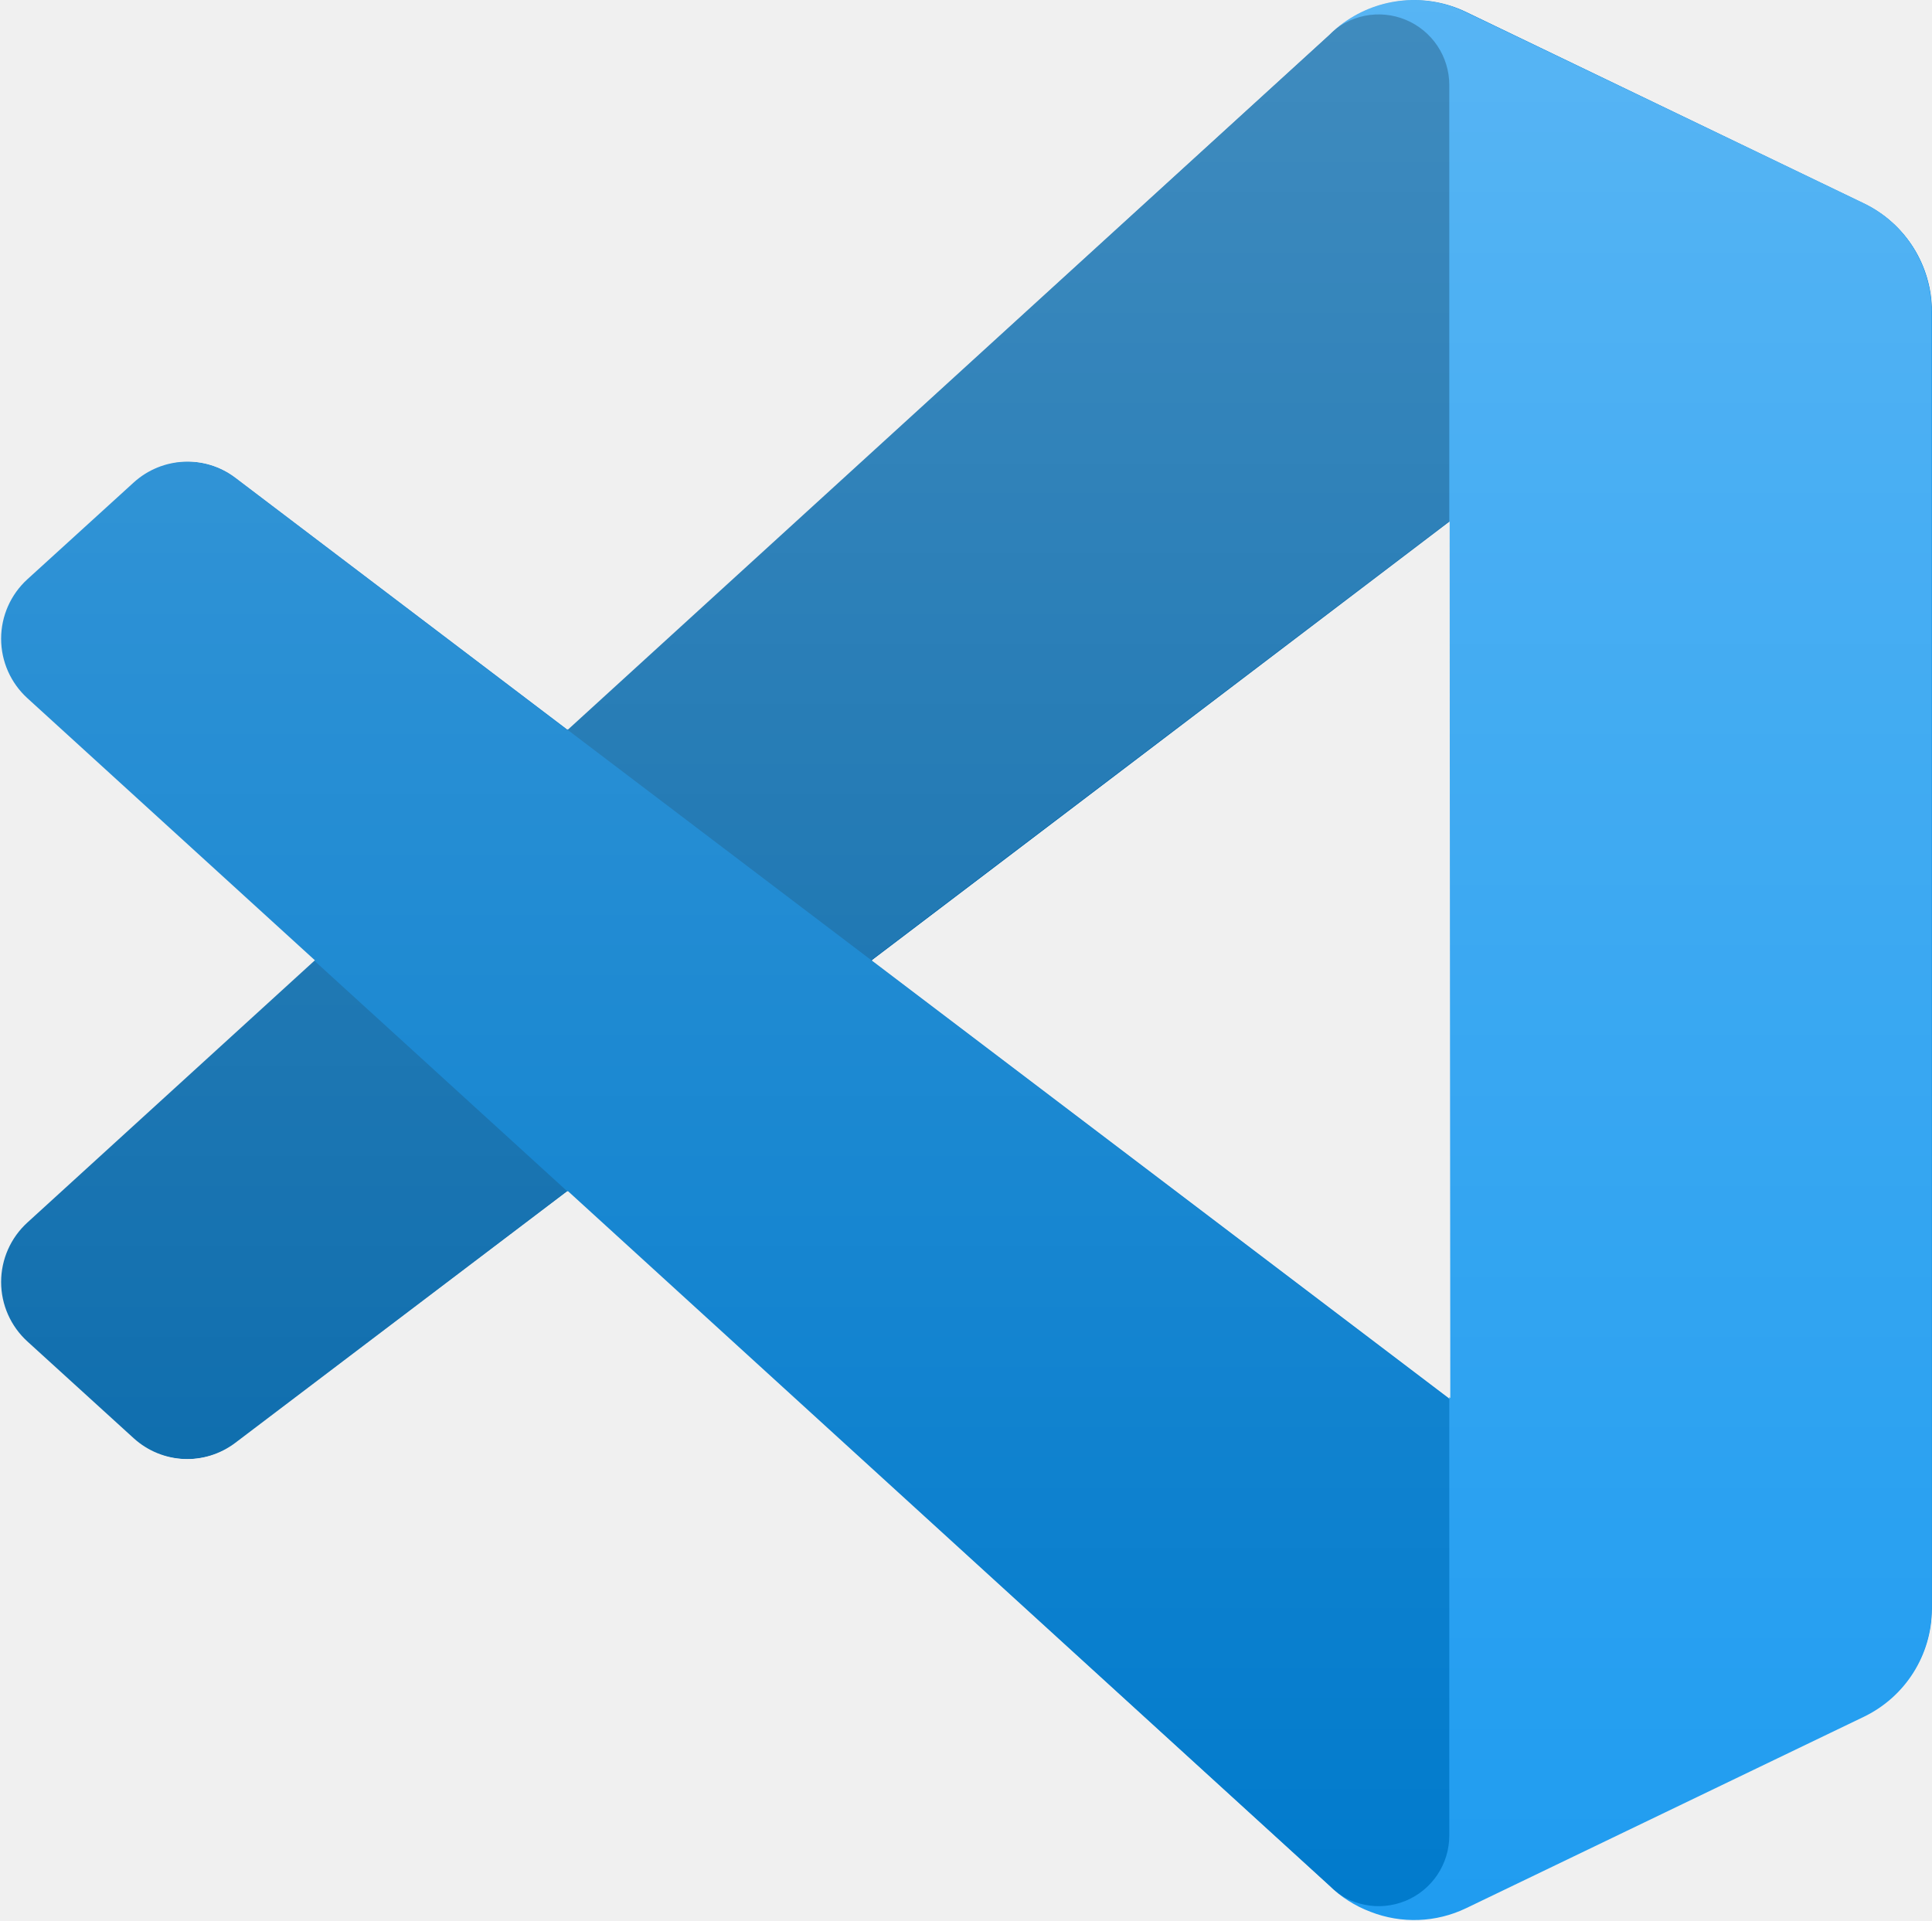
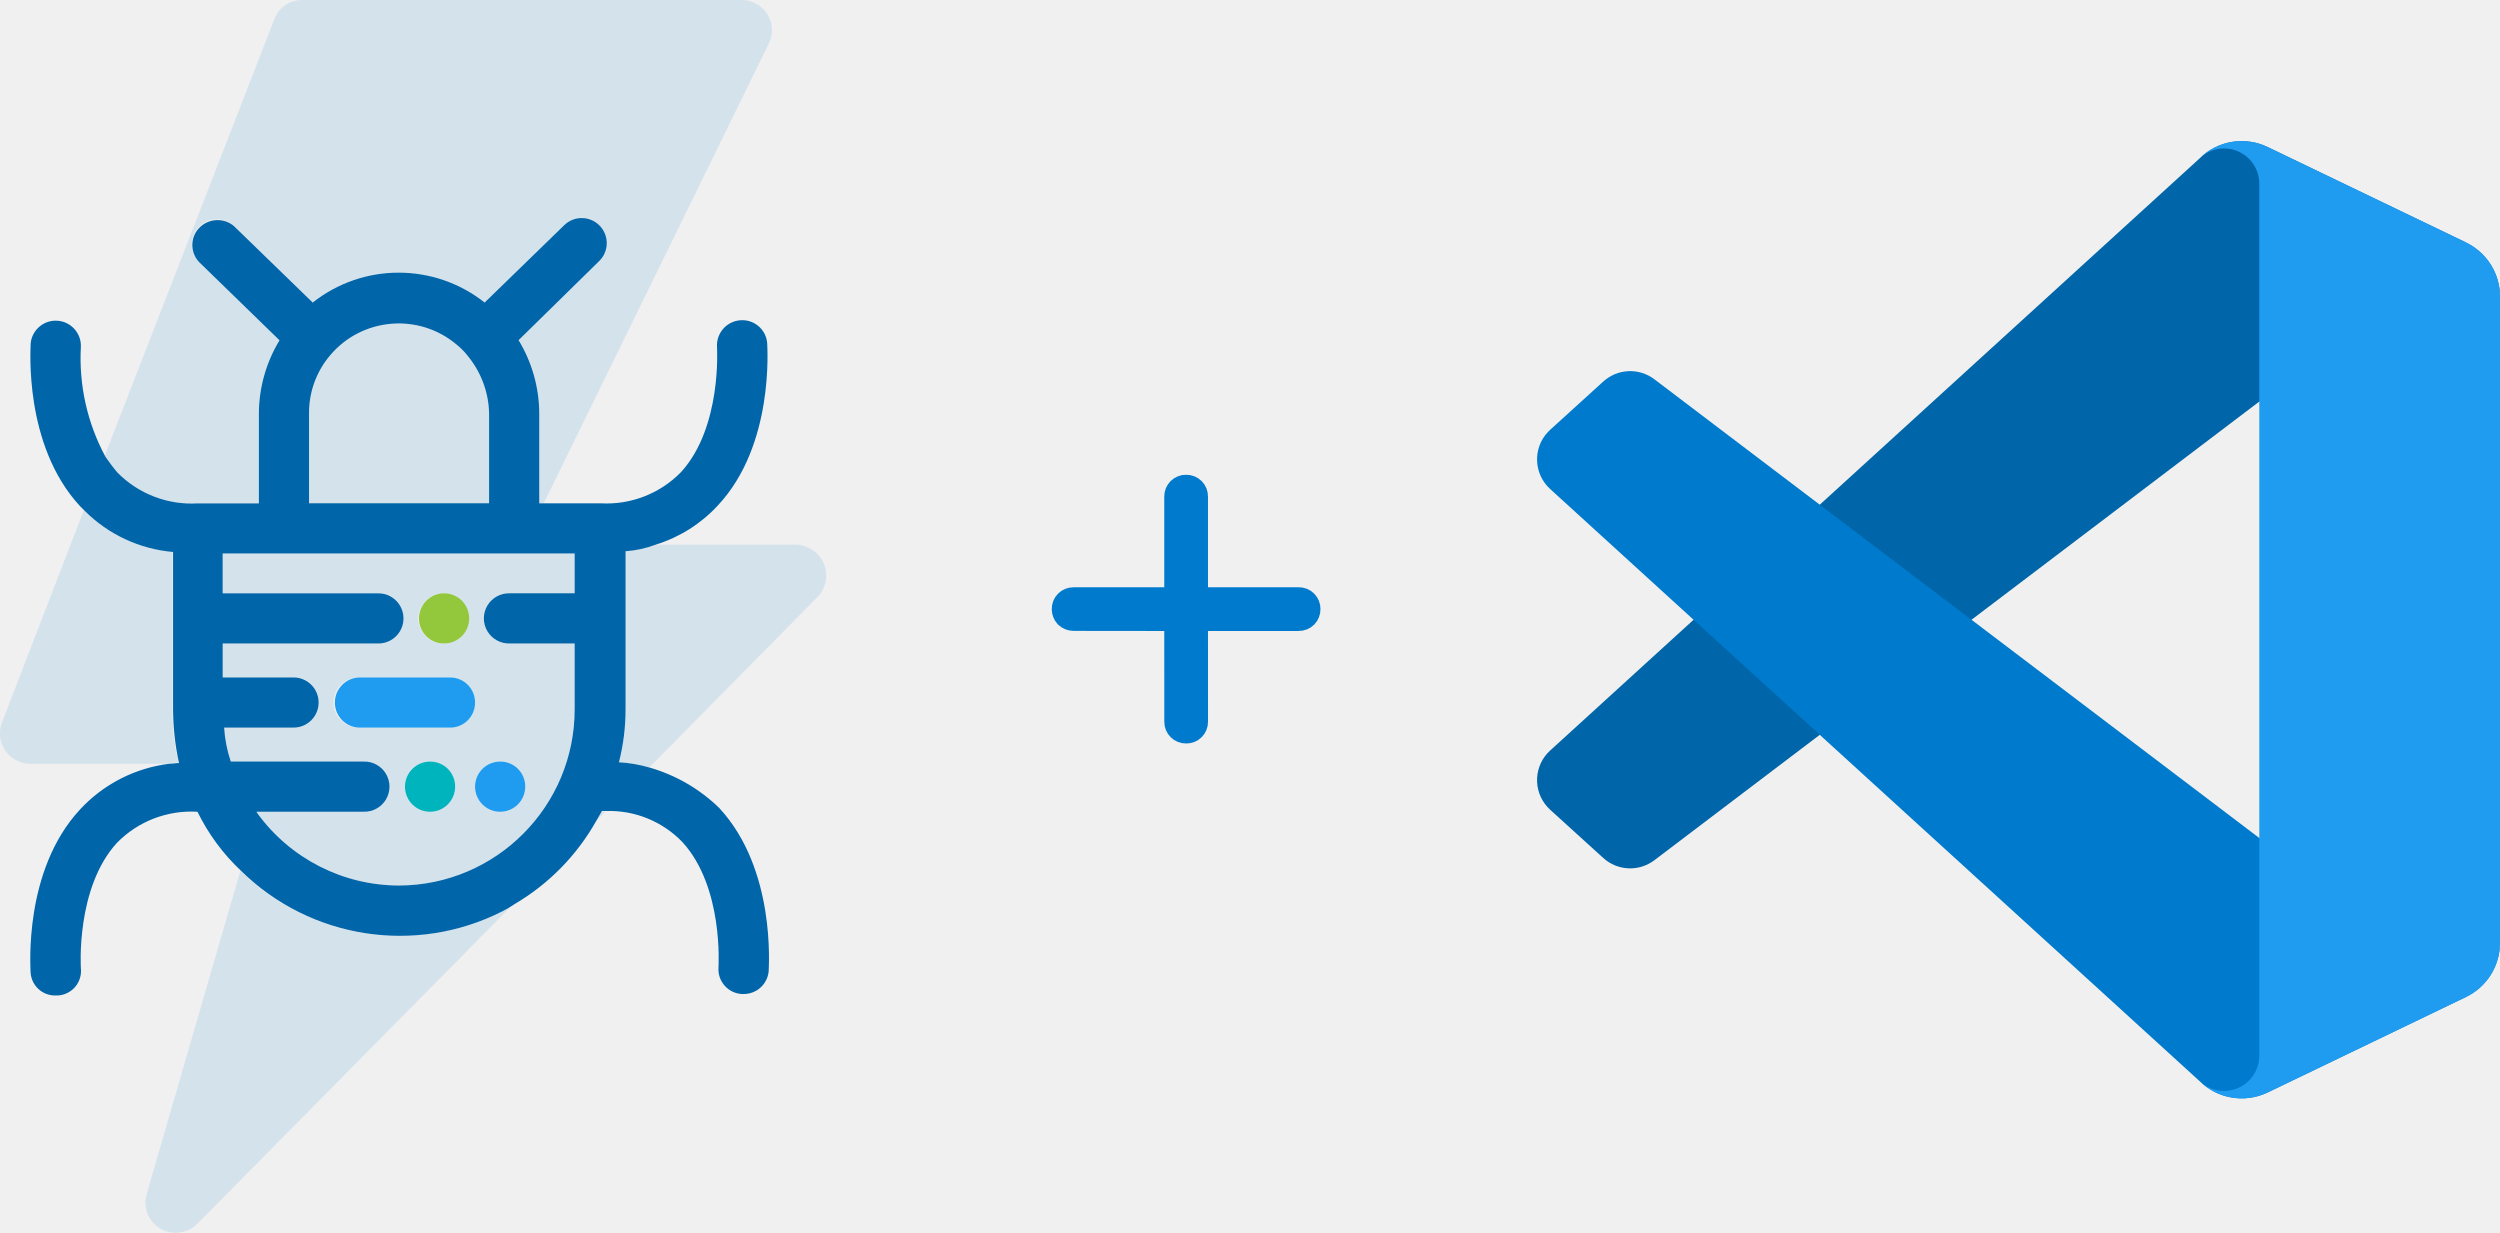
- <svg xmlns="http://www.w3.org/2000/svg" viewBox="0 0 134 133.23">
-   <defs>
-     <style>.a{fill:#fff;}.a,.g{fill-rule:evenodd;}.b{mask:url(#a);}.c{fill:#0065a9;}.d{fill:#007acc;}.e{fill:#1f9cf0;}.f{opacity:0.25;}.g{fill:url(#b);}</style>
-     <mask id="a" x="0" y="0" width="134" height="133.23" maskUnits="userSpaceOnUse">
-       <g transform="translate(-59 -61.39)">
-         <path class="a" d="M154.05,194a8.31,8.31,0,0,0,6.64-.25l27.57-13.27A8.35,8.35,0,0,0,193,173V83a8.35,8.35,0,0,0-4.74-7.54L160.69,62.21a8.36,8.36,0,0,0-8.52.77,7.94,7.94,0,0,0-1,.85L98.39,112l-23-17.46a5.58,5.58,0,0,0-7.12.32l-7.37,6.71a5.58,5.58,0,0,0,0,8.25L80.84,128,60.9,146.19a5.58,5.58,0,0,0,0,8.25l7.37,6.71a5.58,5.58,0,0,0,7.12.32l23-17.46,52.79,48.16A8.28,8.28,0,0,0,154.05,194Zm5.49-96.44-40,30.4,40.05,30.4Z" />
-       </g>
-     </mask>
-     <linearGradient id="b" x1="125.96" y1="196.61" x2="125.96" y2="63.39" gradientTransform="matrix(1, 0, 0, -1, 0, 258)" gradientUnits="userSpaceOnUse">
-       <stop offset="0" stop-color="#fff" />
-       <stop offset="1" stop-color="#fff" stop-opacity="0" />
-     </linearGradient>
-   </defs>
-   <g class="b">
-     <path class="c" d="M188.26,75.5,160.67,62.21a8.35,8.35,0,0,0-9.52,1.62L60.82,146.19a5.57,5.57,0,0,0,0,8.25l7.37,6.71a5.59,5.59,0,0,0,7.13.32L184.11,79A5.54,5.54,0,0,1,193,83.36V83A8.35,8.35,0,0,0,188.26,75.5Z" transform="translate(-59 -61.39)" />
-     <path class="d" d="M188.26,180.5l-27.59,13.29a8.35,8.35,0,0,1-9.52-1.62L60.82,109.81a5.57,5.57,0,0,1,0-8.25l7.37-6.71a5.59,5.59,0,0,1,7.13-.32l108.78,82.52a5.54,5.54,0,0,0,8.89-4.41V173A8.36,8.36,0,0,1,188.26,180.5Z" transform="translate(-59 -61.39)" />
-     <path class="e" d="M160.67,193.79a8.34,8.34,0,0,1-9.52-1.62,4.9,4.9,0,0,0,8.37-3.47V67.3a4.9,4.9,0,0,0-8.37-3.47,8.34,8.34,0,0,1,9.52-1.62l27.59,13.27A8.35,8.35,0,0,1,193,83v90a8.35,8.35,0,0,1-4.74,7.54Z" transform="translate(-59 -61.39)" />
-     <g class="f">
-       <path class="g" d="M154,194a8.33,8.33,0,0,0,6.65-.25l27.57-13.27a8.35,8.35,0,0,0,4.74-7.54V83a8.35,8.35,0,0,0-4.74-7.54L160.61,62.21a8.36,8.36,0,0,0-8.52.77,8.83,8.83,0,0,0-1,.85L98.31,112l-23-17.46a5.58,5.58,0,0,0-7.12.32l-7.37,6.71a5.57,5.57,0,0,0,0,8.25L80.76,128,60.82,146.19a5.57,5.57,0,0,0,0,8.25l7.37,6.71a5.58,5.58,0,0,0,7.12.32l23-17.46,52.78,48.16A8.47,8.47,0,0,0,154,194Zm5.5-96.44L119.41,128l40.05,30.4Z" transform="translate(-59 -61.39)" />
+ <svg xmlns="http://www.w3.org/2000/svg" width="106.283" height="52.409" viewBox="0 0 106.283 52.409">
+   <g id="Group_16385" data-name="Group 16385" transform="translate(-988.47 -404)">
+     <g id="Group_16377" data-name="Group 16377" transform="translate(988.47 404)">
+       <path id="Path_7064" data-name="Path 7064" d="M21.319,38.745a4.723,4.723,0,0,0,.533-.314L8.425,52.016a1.305,1.305,0,0,1-1.286.345,1.287,1.287,0,0,1-.878-1.6L10.245,37.02A9.589,9.589,0,0,0,21.319,38.745ZM9.492,23.53H24.457v1.694H21.7a1.067,1.067,0,1,0,0,2.133h2.761v2.792a7.478,7.478,0,0,1-13.522,4.424V34.51h4.486a1.067,1.067,0,1,0,0-2.133H9.837a5.6,5.6,0,0,1-.282-1.443h2.918a1.067,1.067,0,1,0,0-2.133H9.492V27.357H16.08a1.067,1.067,0,1,0,0-2.133H9.492Zm9.882,9.914a1.067,1.067,0,1,0-1.067,1.067A1.058,1.058,0,0,0,19.374,33.443Zm.847,0a1.067,1.067,0,1,0,1.067-1.067A1.078,1.078,0,0,0,20.221,33.443Zm0-3.576A1.058,1.058,0,0,0,19.155,28.8H15.3a1.067,1.067,0,1,0,0,2.133h3.859A1.058,1.058,0,0,0,20.221,29.867ZM17.806,26.29a1.067,1.067,0,1,0,1.067-1.067A1.078,1.078,0,0,0,17.806,26.29ZM8.425,21.4h2.6V17.569a6.035,6.035,0,0,1,.878-3.106l-3.42-3.326A1.067,1.067,0,0,1,9.962,9.6l3.357,3.263a5.892,5.892,0,0,1,7.31,0L23.986,9.6a1.065,1.065,0,1,1,1.475,1.537l-3.388,3.326a6.035,6.035,0,0,1,.878,3.106V21.4h.188c0-.031,0-.031.031-.063L32.708,1.851a1.279,1.279,0,0,0-.6-1.726A1.231,1.231,0,0,0,31.547,0H12.88a1.256,1.256,0,0,0-1.192.816L4.472,19.388a5.209,5.209,0,0,0,.5.659A4.4,4.4,0,0,0,8.425,21.4ZM7.609,32.408a9.071,9.071,0,0,1-.251-2.259V23.435a6.2,6.2,0,0,1-3.765-1.757L.111,30.714a1.285,1.285,0,0,0,.722,1.663,1.259,1.259,0,0,0,.471.094H7.2A2.159,2.159,0,0,1,7.609,32.408Zm17.726,2.541.408-.439h-.188C25.492,34.667,25.4,34.792,25.335,34.949Zm9.412-11.42a1.386,1.386,0,0,0-.878-.376H27.908a8.512,8.512,0,0,1-1.286.282v6.714a9.282,9.282,0,0,1-.282,2.259,6.135,6.135,0,0,1,1.286.22l7.153-7.247A1.3,1.3,0,0,0,34.747,23.53Zm-15.31-8.878a3.818,3.818,0,0,0-5.365.439,3.777,3.777,0,0,0-.91,2.478V21.4h7.655V17.569a3.807,3.807,0,0,0-.941-2.478A5.8,5.8,0,0,0,19.437,14.651Z" transform="translate(-0.025 0)" fill="#007acc" opacity="0.119" />
+       <path id="Path_7065" data-name="Path 7065" d="M57.867,82.533A1.067,1.067,0,1,0,56.8,81.467,1.058,1.058,0,0,0,57.867,82.533Z" transform="translate(-38.988 -55.176)" fill="#93c83c" />
+       <path id="Path_7066" data-name="Path 7066" d="M55.967,103.2a1.067,1.067,0,1,0,1.067,1.067A1.058,1.058,0,0,0,55.967,103.2Z" transform="translate(-37.684 -70.823)" fill="#00b4bd" />
+       <path id="Path_7067" data-name="Path 7067" d="M51.292,92.867a1.058,1.058,0,0,1-1.067,1.067H46.367a1.067,1.067,0,0,1,0-2.133h3.859A1.058,1.058,0,0,1,51.292,92.867Zm1.067,2.51a1.067,1.067,0,1,0,1.067,1.067A1.058,1.058,0,0,0,52.359,95.376Z" transform="translate(-31.096 -63)" fill="#1f9cf0" />
+       <path id="Path_7068" data-name="Path 7068" d="M30.461,52.923a5.806,5.806,0,0,0-1.286-.22,9.1,9.1,0,0,0,.282-2.259V43.731a4.5,4.5,0,0,0,1.286-.282,6,6,0,0,0,2.635-1.663c2.416-2.573,2.1-6.745,2.1-6.9a1.061,1.061,0,0,0-1.161-.973,1.073,1.073,0,0,0-.973,1.129c0,.031.22,3.42-1.537,5.333a4.421,4.421,0,0,1-3.42,1.318h-2.6V37.864a6.035,6.035,0,0,0-.878-3.106l3.42-3.357a1.065,1.065,0,1,0-1.475-1.537l-3.388,3.294a5.892,5.892,0,0,0-7.31,0L12.8,29.9a1.084,1.084,0,0,0-1.506.125,1.057,1.057,0,0,0,.031,1.412l3.42,3.326a6.035,6.035,0,0,0-.878,3.106v3.827h-2.6a4.421,4.421,0,0,1-3.42-1.318c-.188-.22-.345-.439-.5-.659A8.833,8.833,0,0,1,6.3,35.041a1.07,1.07,0,0,0-2.133-.157c0,.188-.314,4.329,2.1,6.933l.188.188a6.044,6.044,0,0,0,3.765,1.757v6.714a11.073,11.073,0,0,0,.251,2.259c-.125,0-.282.031-.408.031a6.194,6.194,0,0,0-3.8,1.945c-2.416,2.6-2.1,6.745-2.1,6.933a1.04,1.04,0,0,0,1.067.973h.094A1.044,1.044,0,0,0,6.3,61.457c0-.031-.22-3.42,1.537-5.333a4.421,4.421,0,0,1,3.42-1.318,8.687,8.687,0,0,0,1.851,2.51,9.629,9.629,0,0,0,11.106,1.725,4.723,4.723,0,0,0,.533-.314A9.506,9.506,0,0,0,28.2,55.213c.094-.157.157-.282.251-.439h.188a4.314,4.314,0,0,1,3.231,1.318c1.757,1.914,1.537,5.271,1.537,5.333a1.056,1.056,0,0,0,.973,1.129h.094a1.063,1.063,0,0,0,1.067-.973c0-.188.314-4.329-2.1-6.933A7.022,7.022,0,0,0,30.461,52.923ZM16,37.864a3.777,3.777,0,0,1,.91-2.478,3.818,3.818,0,0,1,5.365-.439,2.907,2.907,0,0,1,.439.439,3.98,3.98,0,0,1,.941,2.478v3.827H16Zm3.827,20.079A7.46,7.46,0,0,1,13.8,54.868c0-.031-.031-.031-.031-.063H18.32a1.067,1.067,0,1,0,0-2.133H12.673a5.6,5.6,0,0,1-.282-1.443h2.918a1.067,1.067,0,1,0,0-2.133h-2.98V47.653h6.588a1.067,1.067,0,1,0,0-2.133H12.328V43.825H27.293v1.694H24.532a1.067,1.067,0,1,0,0,2.133h2.761v2.792A7.491,7.491,0,0,1,19.826,57.943Z" transform="translate(-2.862 -20.296)" fill="#0065a9" />
+     </g>
+     <path id="Path_7073" data-name="Path 7073" d="M4.423,3.816,7.5.737A.419.419,0,0,0,7.5.13a.419.419,0,0,0-.607,0L3.816,3.209.737.13A.419.419,0,0,0,.13.13a.419.419,0,0,0,0,.607L3.209,3.816.13,6.895a.419.419,0,0,0,0,.607.468.468,0,0,0,.3.13.468.468,0,0,0,.3-.13L3.816,4.423,6.895,7.5a.419.419,0,0,0,.607,0,.419.419,0,0,0,0-.607Z" transform="translate(1038.896 424.5) rotate(45)" fill="#007acc" stroke="#007acc" stroke-width="1" />
+     <g id="file_type_vscode" transform="translate(1053.817 410)">
+       <path id="Path_7069" data-name="Path 7069" d="M41.486,6.392,33.057,2.334a2.547,2.547,0,0,0-2.908.494L2.557,27.984a1.7,1.7,0,0,0-.117,2.408c.037.039.073.077.113.113l2.253,2.047a1.7,1.7,0,0,0,2.177.1l33.236-25.2a1.693,1.693,0,0,1,2.716,1.348v-.1a2.555,2.555,0,0,0-1.447-2.3Z" transform="translate(-1.998 -2.081)" fill="#0065a9" />
+       <path id="Path_7070" data-name="Path 7070" d="M41.486,35.375l-8.429,4.06a2.551,2.551,0,0,1-2.908-.494L2.557,13.784a1.7,1.7,0,0,1-.117-2.408c.037-.039.073-.077.113-.113L4.805,9.217a1.7,1.7,0,0,1,2.181-.1l33.231,25.2a1.693,1.693,0,0,0,2.716-1.348v.105a2.557,2.557,0,0,1-1.447,2.3Z" transform="translate(-1.998 1.009)" fill="#007acc" />
+       <path id="Path_7071" data-name="Path 7071" d="M24.165,42.525a2.551,2.551,0,0,1-2.908-.494,1.5,1.5,0,0,0,2.551-1.06V3.886a1.5,1.5,0,0,0-2.557-1.058,2.55,2.55,0,0,1,2.908-.5l8.428,4.052a2.555,2.555,0,0,1,1.455,2.3V36.17a2.556,2.556,0,0,1-1.449,2.3Z" transform="translate(6.895 -2.081)" fill="#1f9cf0" />
    </g>
  </g>
</svg>
